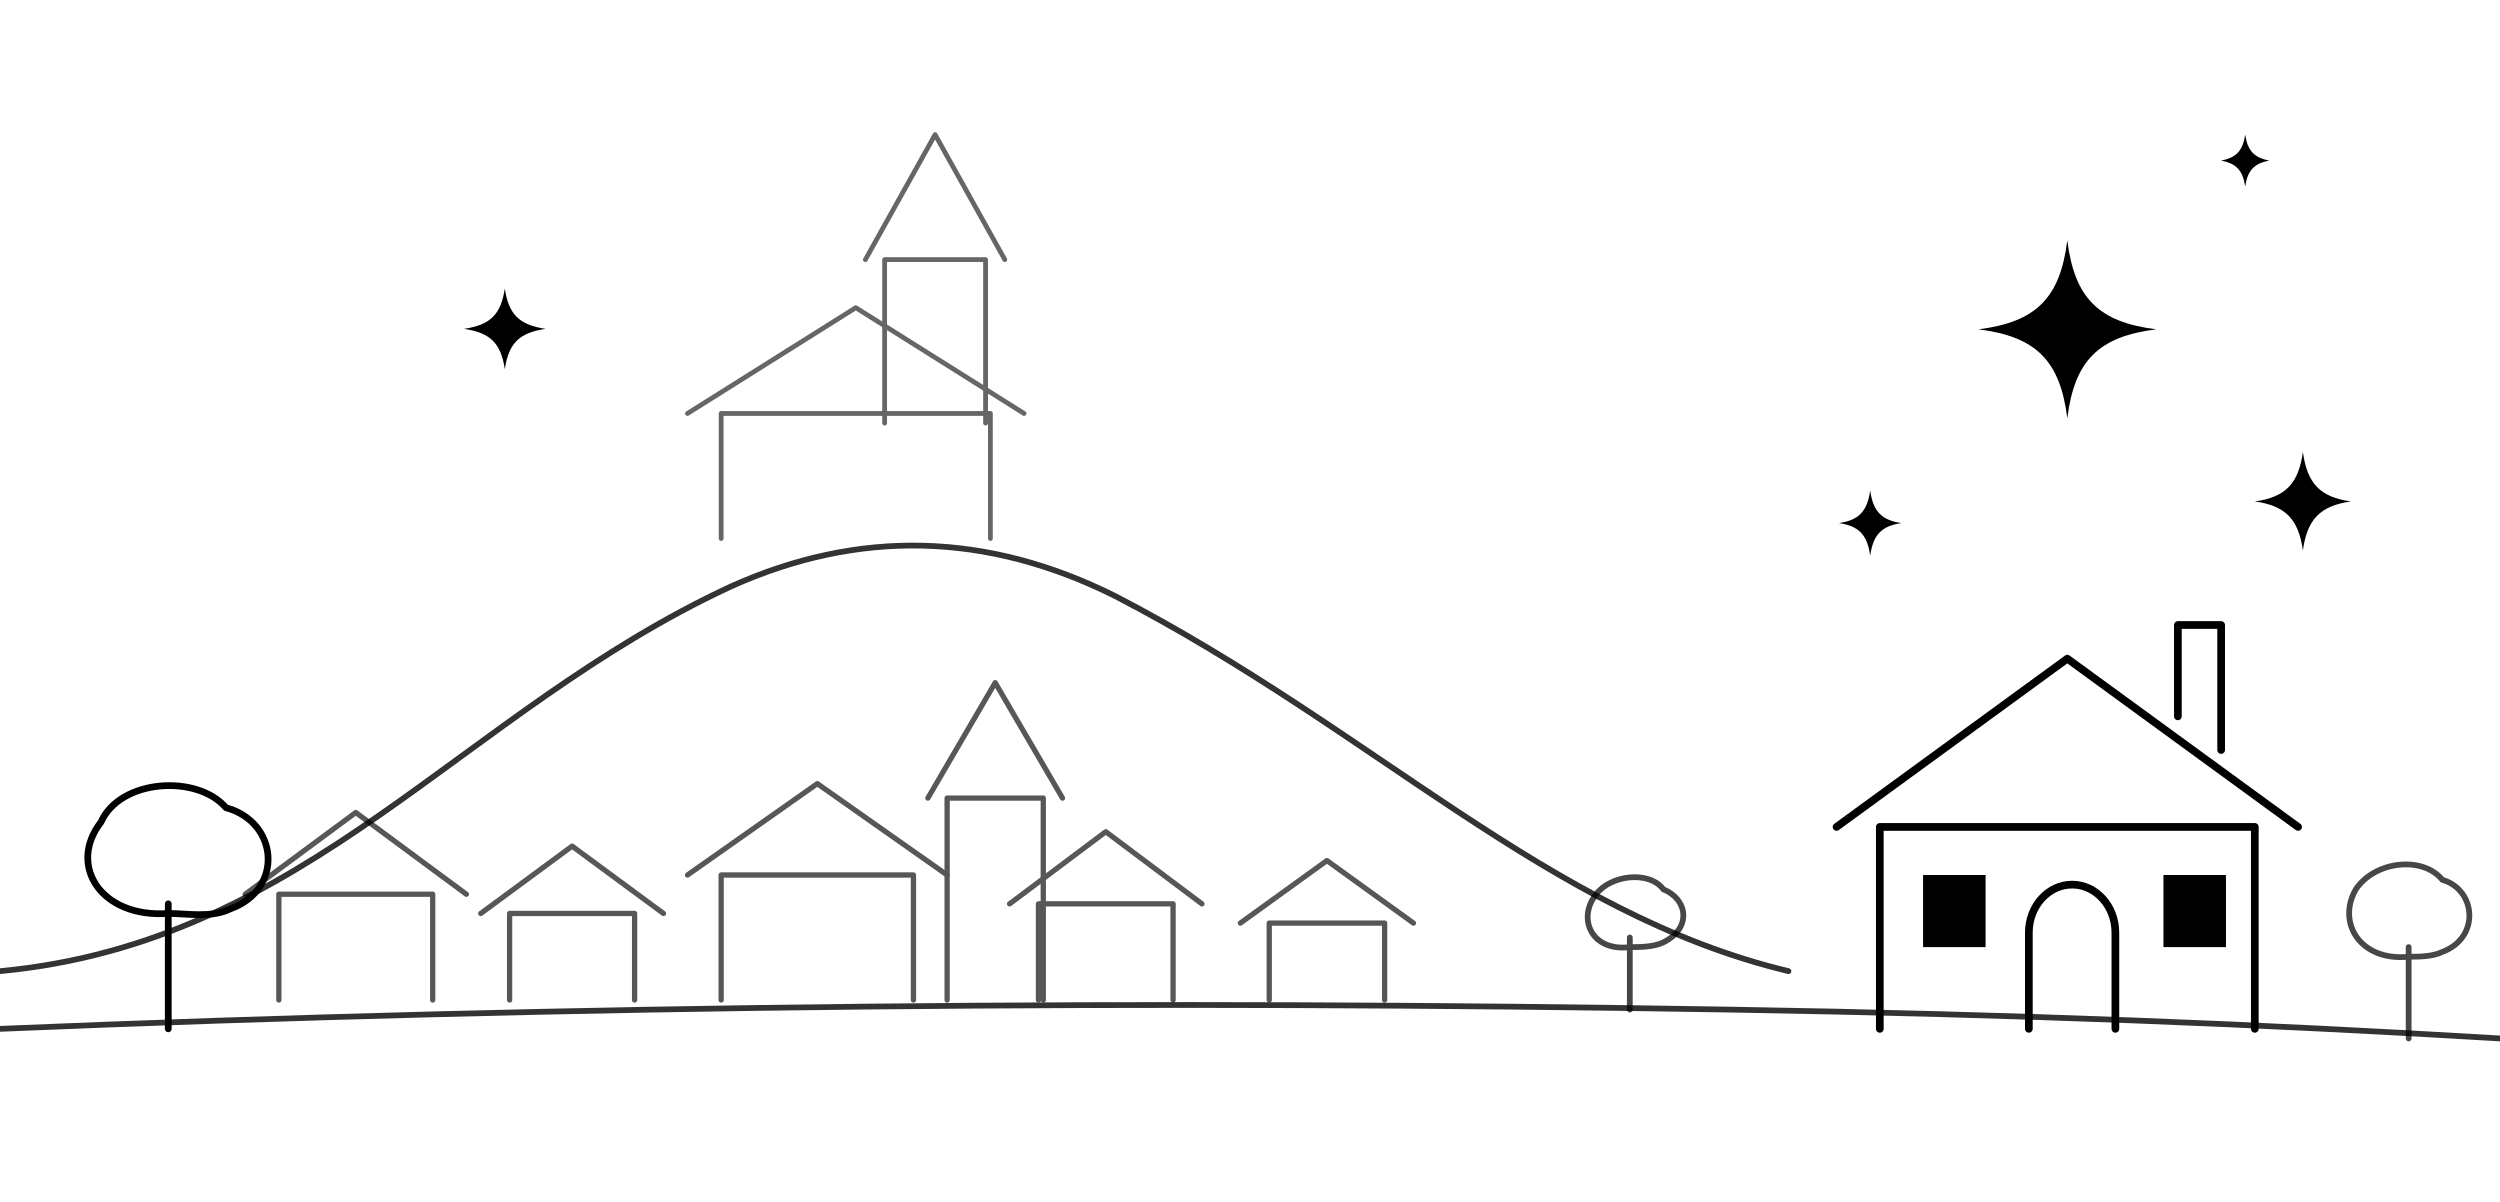
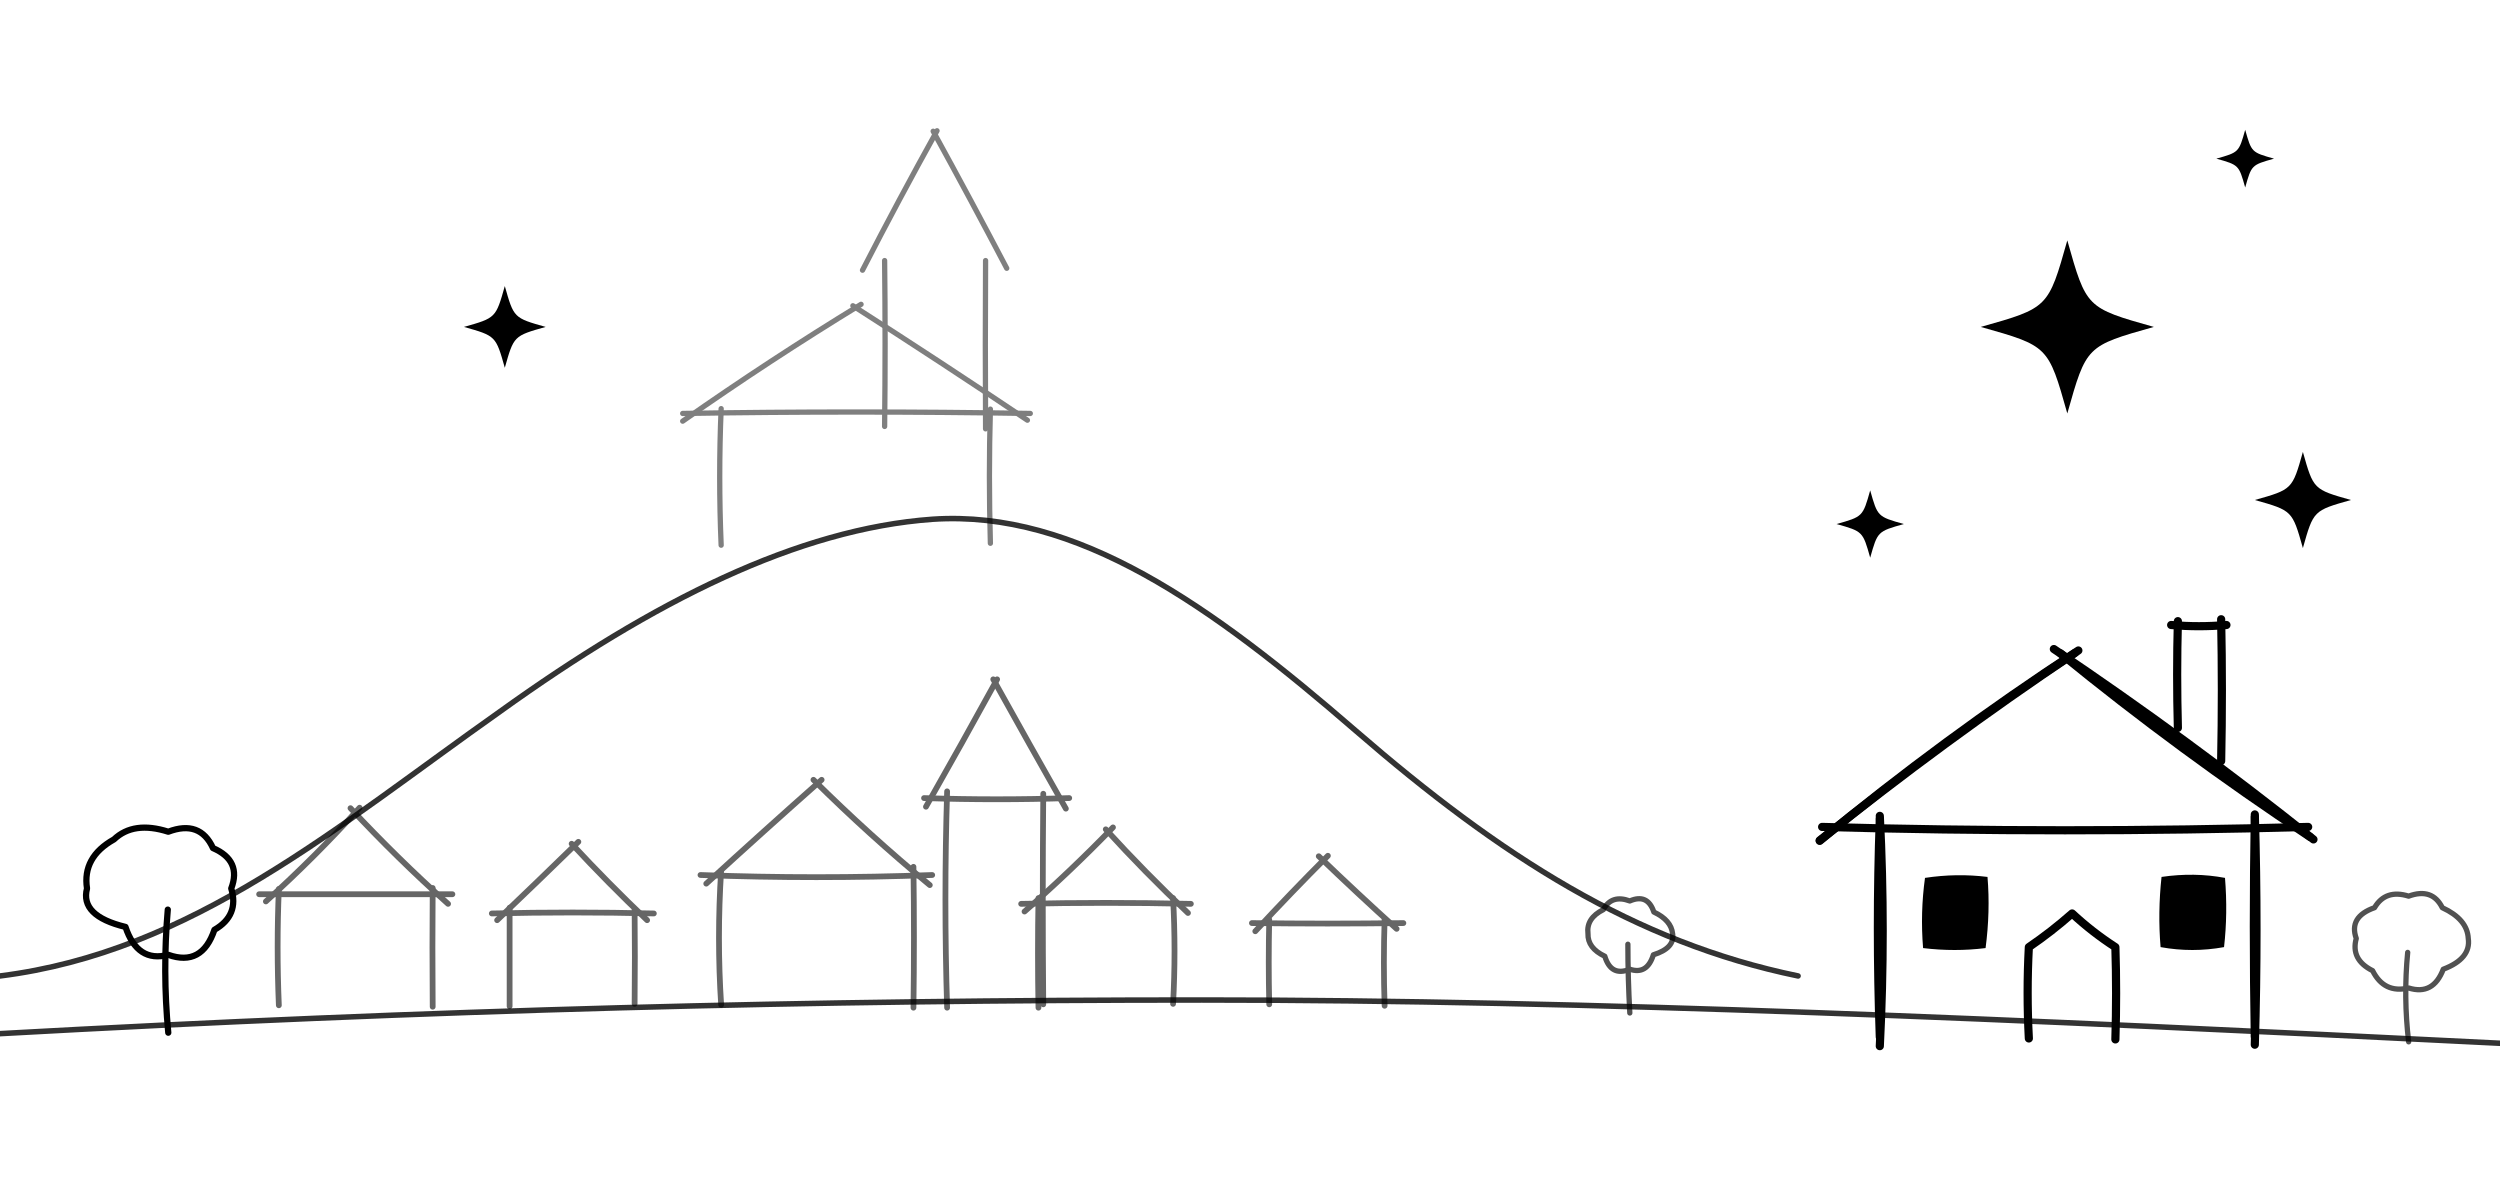
<svg class="cimburk" viewBox="0 0 520 250" role="img" aria-label="Hrad Cimburk nad Městečkem Trnávka a prázdninový dům pod hvězdami">
  <g fill="none" stroke="currentColor" stroke-linecap="round" stroke-linejoin="round">
    <g fill="currentColor" stroke="none">
-       <path d="M430 50 C431.5 62 436.5 67 448.5 68.5 C436.5 70 431.5 75 430 87 C428.5 75 423.5 70 411.5 68.5 C423.5 67 428.5 62 430 50 Z" />
-       <path d="M479 94 C479.9 100.6 482.6 103.4 489 104.3 C482.6 105.2 479.9 108 479 114.5 C478.1 108 475.4 105.2 469 104.3 C475.4 103.4 478.1 100.6 479 94 Z" />
-       <path d="M389 102 C389.6 106.4 391.4 108.2 395.5 108.8 C391.4 109.4 389.6 111.2 389 115.6 C388.4 111.2 386.6 109.4 382.5 108.8 C386.6 108.2 388.4 106.4 389 102 Z" />
-       <path d="M467 28 C467.5 31.4 468.9 32.8 472 33.4 C468.9 34 467.5 35.4 467 38.8 C466.5 35.4 465.1 34 462 33.4 C465.1 32.8 466.5 31.4 467 28 Z" />
-       <path d="M105 60 C105.8 65.4 108 67.6 113.5 68.4 C108 69.2 105.8 71.4 105 76.8 C104.2 71.4 102 69.2 96.5 68.4 C102 67.6 104.2 65.4 105 60 Z" />
+       <path d="M430 50 C433.96 64.04 433.96 64.04 448 68 C433.96 71.96 433.96 71.96 430 86 C426.04 71.96 426.04 71.96 412 68 C426.04 64.04 426.04 64.04 430 50 Z" />
+       <path d="M479 94 C481.2 101.8 481.2 101.8 489 104 C481.2 106.2 481.2 106.2 479 114 C476.8 106.2 476.8 106.2 469 104 C476.8 101.8 476.8 101.8 479 94 Z" />
+       <path d="M389 102 C390.54 107.46 390.54 107.46 396 109 C390.54 110.54 390.54 110.54 389 116 C387.46 110.54 387.46 110.54 382 109 C387.46 107.46 387.46 107.46 389 102 Z" />
+       <path d="M467 27 C468.32 31.68 468.32 31.68 473 33 C468.32 34.32 468.32 34.32 467 39 C465.68 34.32 465.68 34.32 461 33 C465.68 31.68 465.68 31.68 467 27 Z" />
+       <path d="M105 59.5 C106.87 66.13 106.87 66.13 113.5 68 C106.87 69.87 106.87 69.87 105 76.5 C103.13 69.87 103.13 69.87 96.5 68 C103.13 66.13 103.13 66.13 105 59.5 Z" />
    </g>
-     <g stroke-width="1" opacity="0.6">
-       <path d="M150 112 V86 h56 v26" />
-       <path d="M143 86 L178 64 L213 86" />
-       <path d="M184 88 V54 h21 v34" />
-       <path d="M180 54 L194.5 28 L209 54" />
+     <g stroke-width="1.1" opacity="0.5">
+       <path d="M150.0 113.4 Q149.4 99.2 150.0 85.0" />
+       <path d="M206.0 113.0 Q205.6 99.0 206.0 85.1" />
+       <path d="M142.0 86.0 Q178.1 85.4 214.3 86.0" />
+       <path d="M142.0 87.6 Q160.1 74.9 179.1 63.3" />
+       <path d="M177.4 63.6 Q195.7 75.3 213.7 87.4" />
+       <path d="M184.0 88.7 Q184.2 71.5 184.0 54.2" />
+       <path d="M205.0 89.2 Q204.9 71.7 205.0 54.2" />
+       <path d="M179.4 56.2 Q186.9 41.6 194.9 27.2" />
+       <path d="M194.1 27.3 Q201.9 41.5 209.4 55.8" />
    </g>
-     <g stroke-width="1.2" opacity="0.8">
-       <path d="M0 202 C64 196 96 148 152 122 Q192 104 232 124 C286 152 322 190 372 202" />
+     <g stroke-width="1.15" opacity="0.8">
+       <path d="M0 203 C40 198 70 172 104 148 C136 125 166 110 194 108 C224 106 252 126 282 152 C312 178 340 196 374 203" />
    </g>
-     <g stroke-width="1.1" opacity="0.66">
-       <path d="M58 208 V186 h32 v22" />
-       <path d="M51 186 L74 169 L97 186" />
-       <path d="M106 208 V190 h26 v18" />
-       <path d="M100 190 L119 176 L138 190" />
-       <path d="M150 208 V182 h40 v26" />
-       <path d="M143 182 L170 163 L197 182" />
-       <path d="M216 208 V188 h28 v20" />
-       <path d="M210 188 L230 173 L250 188" />
-       <path d="M264 208 V192 h24 v16" />
-       <path d="M258 192 L276 179 L294 192" />
-       <path d="M197 208 V166 h20 v42" />
-       <path d="M193 166 L207 142 L221 166" />
+     <g stroke-width="1.2" opacity="0.6">
+       <path d="M58.0 209.1 Q57.5 197.0 58.0 184.9" />
+       <path d="M90.0 209.4 Q89.9 197.1 90.0 184.7" />
+       <path d="M53.9 186.0 Q74.0 186.0 94.1 186.0" />
+       <path d="M55.3 187.5 Q65.6 178.2 74.8 168.0" />
+       <path d="M72.9 168.1 Q82.6 178.5 93.2 188.0" />
+       <path d="M106.0 209.3 Q106.0 199.1 106.0 188.8" />
+       <path d="M132.0 208.8 Q132.1 199.0 132.0 189.2" />
+       <path d="M102.3 190.0 Q119.1 189.6 136.0 190.0" />
+       <path d="M103.4 191.4 Q111.9 183.3 120.3 175.1" />
+       <path d="M118.9 175.5 Q126.5 183.7 134.6 191.4" />
+       <path d="M150.0 209.0 Q149.1 195.1 150.0 181.1" />
+       <path d="M190.0 209.6 Q190.2 195.0 190.0 180.3" />
+       <path d="M145.7 182.0 Q169.8 182.9 193.9 182.0" />
+       <path d="M146.9 183.8 Q158.8 172.9 170.9 162.2" />
+       <path d="M169.2 162.2 Q180.8 173.7 193.4 184.1" />
+       <path d="M216.0 209.6 Q215.8 198.2 216.0 186.8" />
+       <path d="M244.0 208.8 Q244.6 197.8 244.0 186.8" />
+       <path d="M212.4 188.0 Q230.1 187.6 247.7 188.0" />
+       <path d="M213.1 189.6 Q222.7 181.2 231.5 172.1" />
+       <path d="M230.0 172.5 Q238.2 181.5 247.1 189.9" />
+       <path d="M264.0 208.9 Q263.8 200.1 264.0 191.3" />
+       <path d="M288.0 209.2 Q287.7 200.2 288.0 191.2" />
+       <path d="M260.4 192.0 Q276.1 192.2 291.9 192.0" />
+       <path d="M261.1 193.7 Q268.5 185.7 276.2 178.0" />
+       <path d="M274.3 178.1 Q282.3 185.8 290.5 193.2" />
+       <path d="M197.0 209.6 Q196.3 187.1 197.0 164.6" />
+       <path d="M217.0 208.9 Q216.8 187.0 217.0 165.1" />
+       <path d="M192.2 166.0 Q207.3 166.5 222.4 166.0" />
+       <path d="M192.6 167.8 Q200.1 154.6 207.4 141.3" />
+       <path d="M206.6 141.3 Q214.1 154.8 221.7 168.2" />
    </g>
-     <g stroke-width="1.6">
-       <path d="M391 214 V172 h78 v42" />
-       <path d="M382 172 L430 137 L478 172" />
-       <path d="M453 149 V130 h9 v26" />
-       <path d="M440 214 V194 a9 10 0 0 0 -18 0 V214" />
+     <g stroke-width="1.7">
+       <path d="M391.0 217.6 Q392.2 193.6 391.0 169.7" />
+       <path d="M391.0 215.7 Q390.2 193.0 391.0 170.3" />
+       <path d="M469.0 217.3 Q469.7 193.4 469.0 169.4" />
+       <path d="M469.0 215.6 Q468.6 192.7 469.0 169.9" />
+       <path d="M379.0 172.0 Q429.5 173.4 480.1 172.0" />
+       <path d="M378.5 174.8 Q404.2 154.2 431.6 135.8" />
+       <path d="M378.5 174.9 Q404.3 153.6 432.3 135.3" />
+       <path d="M427.2 135.0 Q455.0 153.7 481.2 174.6" />
+       <path d="M428.6 135.9 Q453.6 156.3 480.5 174.1" />
+       <path d="M453.0 151.4 Q452.7 140.3 453.0 129.2" />
+       <path d="M451.6 130.0 Q457.4 130.5 463.1 130.0" />
+       <path d="M462.0 128.8 Q462.3 143.6 462.0 158.3" />
+       <path d="M440.0 216.2 Q440.3 206.6 440.0 197.0 Q435.2 193.9 431.0 190.0 Q426.7 193.8 422.0 197.0 Q421.5 206.5 422.0 216.0" />
    </g>
    <g fill="currentColor" stroke="none">
-       <path d="M400 182 h13 v15 h-13 Z" />
-       <path d="M450 182 h13 v15 h-13 Z" />
+       <path d="M400.4 182.6 Q407 181.6 413.4 182.4 Q414 189.6 413 197.2 Q406.6 198 400 197.2 Q399.4 189.8 400.4 182.6 Z" />
+       <path d="M449.6 182.4 Q456.4 181.4 462.8 182.6 Q463.4 190 462.6 197 Q456 198.2 449.4 197 Q448.8 189.8 449.6 182.4 Z" />
    </g>
-     <g stroke-width="1.2" opacity="0.8">
-       <path d="M0 214 C120 209 240 208 360 210 C420 211 470 213 520 216" />
+     <g stroke-width="1.15" opacity="0.8">
+       <path d="M0 215 C90 210 170 208 250 208 C330 208 420 212 520 217" />
    </g>
-     <g stroke-width="1.4">
-       <path d="M35 214 V188" />
-       <path d="M35 190 C21 191 14 180 21 171 C25 162 41 161 47 168 C58 171 59 185 48 189 C44 191 39 190 35 190 Z" />
+     <g stroke-width="1.3">
+       <path d="M35.0 173.0 Q41.6 170.5 44.3 176.4 Q50.3 179.0 48.1 184.8 Q49.8 190.4 44.6 193.4 Q42.0 201.1 35.0 198.6 Q28.6 200.3 26.1 192.8 Q16.6 190.5 18.1 184.8 Q17.1 178.3 23.7 174.6 Q27.8 170.7 35.0 173.0 Z" />
+       <path d="M35.0 214.8 Q33.8 202.0 34.9 189.2" />
    </g>
-     <g stroke-width="1.2" opacity="0.72">
-       <path d="M501 216 V197" />
-       <path d="M501 199 C491 200 486 192 490 185 C494 179 504 178 508 183 C515 185 516 195 508 198 C506 199 503 199 501 199 Z" />
-       <path d="M339 210 V195" />
-       <path d="M339 197 C331 198 328 191 332 186 C335 182 343 181 346 185 C351 187 352 193 346 196 C344 197 341 197 339 197 Z" />
+     <g stroke-width="1.1" opacity="0.68">
+       <path d="M501.0 186.4 Q505.9 184.6 508.0 188.8 Q513.2 191.2 513.4 195.2 Q514.0 199.4 508.2 201.6 Q506.1 207.1 501.0 205.5 Q495.9 206.7 493.5 201.9 Q488.9 199.6 490.1 195.2 Q488.5 190.7 493.9 188.8 Q496.2 184.9 501.0 186.4 Z" />
+       <path d="M501.0 216.7 Q499.9 207.4 500.8 198.1" />
+       <path d="M339.0 187.4 Q342.7 185.8 344.0 189.7 Q347.6 191.4 347.9 194.2 Q348.4 197.2 343.9 198.6 Q342.6 202.8 339.0 201.6 Q335.1 203.2 333.8 198.9 Q330.2 197.2 330.3 194.2 Q329.9 191.0 333.5 189.2 Q335.2 186.0 339.0 187.4 Z" />
+       <path d="M339.0 210.7 Q338.6 203.5 338.6 196.4" />
    </g>
  </g>
</svg>
